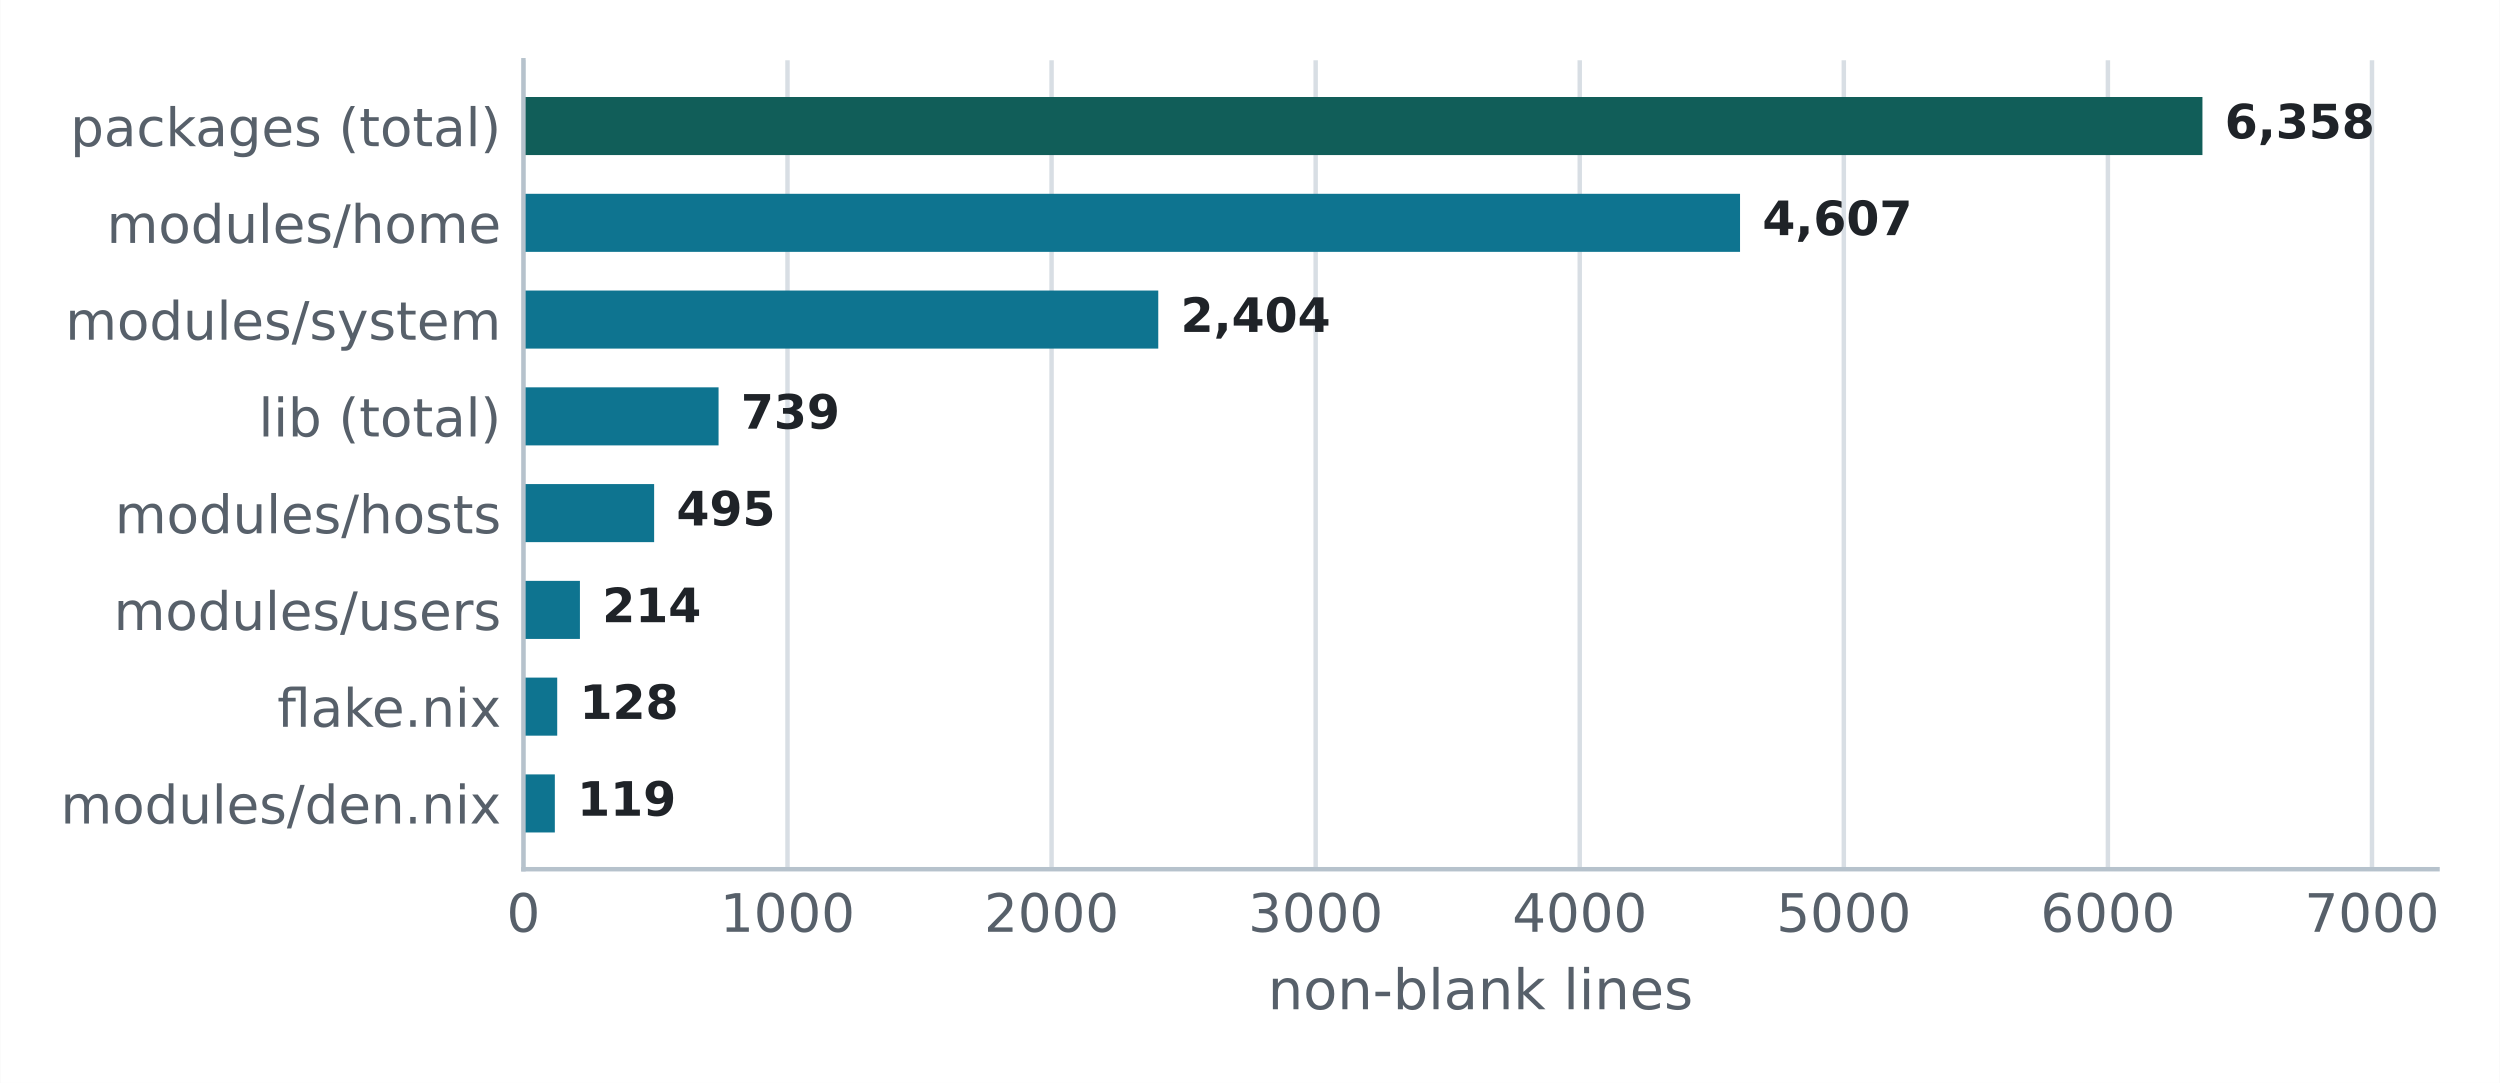
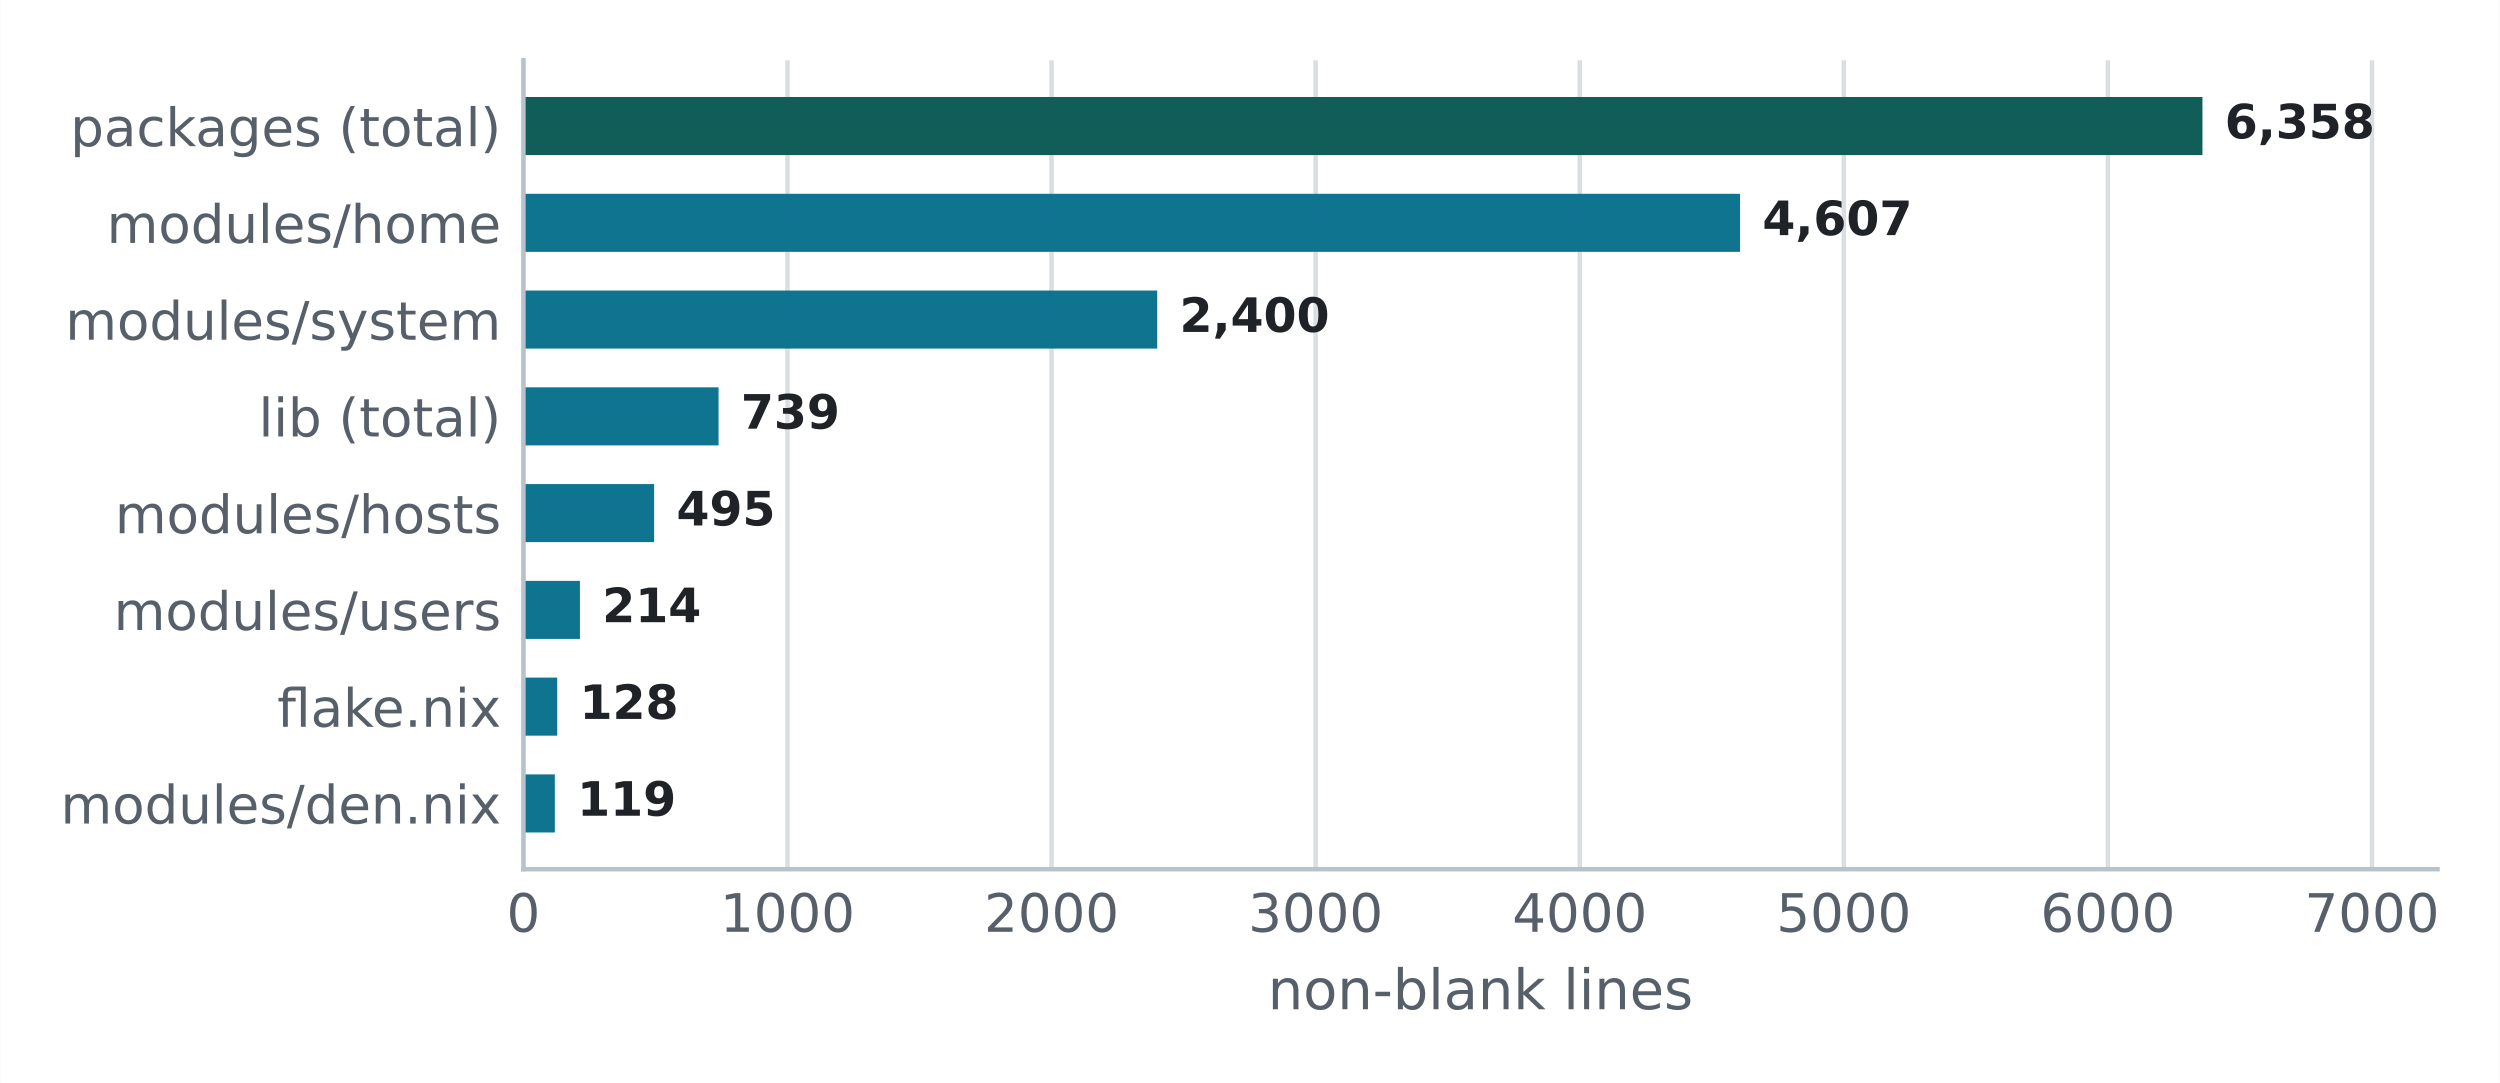
<svg xmlns="http://www.w3.org/2000/svg" xmlns:xlink="http://www.w3.org/1999/xlink" width="995" height="431" viewBox="0 0 447.937 194.078" version="1.1">
  <defs>
    <style type="text/css">*{stroke-linejoin: round; stroke-linecap: butt}</style>
  </defs>
  <g id="figure_1">
    <g id="patch_1">
      <path d="M 0 194.078  L 447.937 194.078  L 447.937 0  L 0 0  z " style="fill: #ffffff" />
    </g>
    <g id="axes_1">
      <g id="patch_2">
        <path d="M 93.751 155.778  L 436.791 155.778  L 436.791 10.8  L 93.751 10.8  z " style="fill: #ffffff" />
      </g>
      <g id="matplotlib.axis_1">
        <g id="xtick_1">
          <g id="line2d_1">
            <path d="M 93.751 155.778  L 93.751 10.8  " clip-path="url(#p4f550c6e6d)" style="fill: none; stroke: #d8dee4; stroke-width: 0.8; stroke-linecap: square" />
          </g>
          <g id="line2d_2" />
          <g id="text_1">
            <g style="fill: #57606a" transform="translate(90.72875 166.9954) scale(0.095 -0.095)">
              <defs>
                <path id="DejaVuSans-13" d="M 2034 4250  Q 1547 4250 1301 3770  Q 1056 3291 1056 2328  Q 1056 1369 1301 889  Q 1547 409 2034 409  Q 2525 409 2770 889  Q 3016 1369 3016 2328  Q 3016 3291 2770 3770  Q 2525 4250 2034 4250  z M 2034 4750  Q 2819 4750 3233 4129  Q 3647 3509 3647 2328  Q 3647 1150 3233 529  Q 2819 -91 2034 -91  Q 1250 -91 836 529  Q 422 1150 422 2328  Q 422 3509 836 4129  Q 1250 4750 2034 4750  z " transform="scale(0.015625)" />
              </defs>
              <use xlink:href="#DejaVuSans-13" />
            </g>
          </g>
        </g>
        <g id="xtick_2">
          <g id="line2d_3">
            <path d="M 141.079 155.778  L 141.079 10.8  " clip-path="url(#p4f550c6e6d)" style="fill: none; stroke: #d8dee4; stroke-width: 0.8; stroke-linecap: square" />
          </g>
          <g id="line2d_4" />
          <g id="text_2">
            <g style="fill: #57606a" transform="translate(128.9903 166.9954) scale(0.095 -0.095)">
              <defs>
                <path id="DejaVuSans-14" d="M 794 531  L 1825 531  L 1825 4091  L 703 3866  L 703 4441  L 1819 4666  L 2450 4666  L 2450 531  L 3481 531  L 3481 0  L 794 0  L 794 531  z " transform="scale(0.015625)" />
              </defs>
              <use xlink:href="#DejaVuSans-14" />
              <use xlink:href="#DejaVuSans-13" transform="translate(63.625 0)" />
              <use xlink:href="#DejaVuSans-13" transform="translate(127.25 0)" />
              <use xlink:href="#DejaVuSans-13" transform="translate(190.875 0)" />
            </g>
          </g>
        </g>
        <g id="xtick_3">
          <g id="line2d_5">
            <path d="M 188.407 155.778  L 188.407 10.8  " clip-path="url(#p4f550c6e6d)" style="fill: none; stroke: #d8dee4; stroke-width: 0.8; stroke-linecap: square" />
          </g>
          <g id="line2d_6" />
          <g id="text_3">
            <g style="fill: #57606a" transform="translate(176.3185 166.9954) scale(0.095 -0.095)">
              <defs>
                <path id="DejaVuSans-15" d="M 1228 531  L 3431 531  L 3431 0  L 469 0  L 469 531  Q 828 903 1448 1529  Q 2069 2156 2228 2338  Q 2531 2678 2651 2914  Q 2772 3150 2772 3378  Q 2772 3750 2511 3984  Q 2250 4219 1831 4219  Q 1534 4219 1204 4116  Q 875 4013 500 3803  L 500 4441  Q 881 4594 1212 4672  Q 1544 4750 1819 4750  Q 2544 4750 2975 4387  Q 3406 4025 3406 3419  Q 3406 3131 3298 2873  Q 3191 2616 2906 2266  Q 2828 2175 2409 1742  Q 1991 1309 1228 531  z " transform="scale(0.015625)" />
              </defs>
              <use xlink:href="#DejaVuSans-15" />
              <use xlink:href="#DejaVuSans-13" transform="translate(63.625 0)" />
              <use xlink:href="#DejaVuSans-13" transform="translate(127.25 0)" />
              <use xlink:href="#DejaVuSans-13" transform="translate(190.875 0)" />
            </g>
          </g>
        </g>
        <g id="xtick_4">
          <g id="line2d_7">
            <path d="M 235.735 155.778  L 235.735 10.8  " clip-path="url(#p4f550c6e6d)" style="fill: none; stroke: #d8dee4; stroke-width: 0.8; stroke-linecap: square" />
          </g>
          <g id="line2d_8" />
          <g id="text_4">
            <g style="fill: #57606a" transform="translate(223.6466 166.9954) scale(0.095 -0.095)">
              <defs>
                <path id="DejaVuSans-16" d="M 2597 2516  Q 3050 2419 3304 2112  Q 3559 1806 3559 1356  Q 3559 666 3084 287  Q 2609 -91 1734 -91  Q 1441 -91 1130 -33  Q 819 25 488 141  L 488 750  Q 750 597 1062 519  Q 1375 441 1716 441  Q 2309 441 2620 675  Q 2931 909 2931 1356  Q 2931 1769 2642 2001  Q 2353 2234 1838 2234  L 1294 2234  L 1294 2753  L 1863 2753  Q 2328 2753 2575 2939  Q 2822 3125 2822 3475  Q 2822 3834 2567 4026  Q 2313 4219 1838 4219  Q 1578 4219 1281 4162  Q 984 4106 628 3988  L 628 4550  Q 988 4650 1302 4700  Q 1616 4750 1894 4750  Q 2613 4750 3031 4423  Q 3450 4097 3450 3541  Q 3450 3153 3228 2886  Q 3006 2619 2597 2516  z " transform="scale(0.015625)" />
              </defs>
              <use xlink:href="#DejaVuSans-16" />
              <use xlink:href="#DejaVuSans-13" transform="translate(63.625 0)" />
              <use xlink:href="#DejaVuSans-13" transform="translate(127.25 0)" />
              <use xlink:href="#DejaVuSans-13" transform="translate(190.875 0)" />
            </g>
          </g>
        </g>
        <g id="xtick_5">
          <g id="line2d_9">
            <path d="M 283.063 155.778  L 283.063 10.8  " clip-path="url(#p4f550c6e6d)" style="fill: none; stroke: #d8dee4; stroke-width: 0.8; stroke-linecap: square" />
          </g>
          <g id="line2d_10" />
          <g id="text_5">
            <g style="fill: #57606a" transform="translate(270.9747 166.9954) scale(0.095 -0.095)">
              <defs>
                <path id="DejaVuSans-17" d="M 2419 4116  L 825 1625  L 2419 1625  L 2419 4116  z M 2253 4666  L 3047 4666  L 3047 1625  L 3713 1625  L 3713 1100  L 3047 1100  L 3047 0  L 2419 0  L 2419 1100  L 313 1100  L 313 1709  L 2253 4666  z " transform="scale(0.015625)" />
              </defs>
              <use xlink:href="#DejaVuSans-17" />
              <use xlink:href="#DejaVuSans-13" transform="translate(63.625 0)" />
              <use xlink:href="#DejaVuSans-13" transform="translate(127.25 0)" />
              <use xlink:href="#DejaVuSans-13" transform="translate(190.875 0)" />
            </g>
          </g>
        </g>
        <g id="xtick_6">
          <g id="line2d_11">
            <path d="M 330.392 155.778  L 330.392 10.8  " clip-path="url(#p4f550c6e6d)" style="fill: none; stroke: #d8dee4; stroke-width: 0.8; stroke-linecap: square" />
          </g>
          <g id="line2d_12" />
          <g id="text_6">
            <g style="fill: #57606a" transform="translate(318.3029 166.9954) scale(0.095 -0.095)">
              <defs>
                <path id="DejaVuSans-18" d="M 691 4666  L 3169 4666  L 3169 4134  L 1269 4134  L 1269 2991  Q 1406 3038 1543 3061  Q 1681 3084 1819 3084  Q 2600 3084 3056 2656  Q 3513 2228 3513 1497  Q 3513 744 3044 326  Q 2575 -91 1722 -91  Q 1428 -91 1123 -41  Q 819 9 494 109  L 494 744  Q 775 591 1075 516  Q 1375 441 1709 441  Q 2250 441 2565 725  Q 2881 1009 2881 1497  Q 2881 1984 2565 2268  Q 2250 2553 1709 2553  Q 1456 2553 1204 2497  Q 953 2441 691 2322  L 691 4666  z " transform="scale(0.015625)" />
              </defs>
              <use xlink:href="#DejaVuSans-18" />
              <use xlink:href="#DejaVuSans-13" transform="translate(63.625 0)" />
              <use xlink:href="#DejaVuSans-13" transform="translate(127.25 0)" />
              <use xlink:href="#DejaVuSans-13" transform="translate(190.875 0)" />
            </g>
          </g>
        </g>
        <g id="xtick_7">
          <g id="line2d_13">
            <path d="M 377.72 155.778  L 377.72 10.8  " clip-path="url(#p4f550c6e6d)" style="fill: none; stroke: #d8dee4; stroke-width: 0.8; stroke-linecap: square" />
          </g>
          <g id="line2d_14" />
          <g id="text_7">
            <g style="fill: #57606a" transform="translate(365.631 166.9954) scale(0.095 -0.095)">
              <defs>
                <path id="DejaVuSans-19" d="M 2113 2584  Q 1688 2584 1439 2293  Q 1191 2003 1191 1497  Q 1191 994 1439 701  Q 1688 409 2113 409  Q 2538 409 2786 701  Q 3034 994 3034 1497  Q 3034 2003 2786 2293  Q 2538 2584 2113 2584  z M 3366 4563  L 3366 3988  Q 3128 4100 2886 4159  Q 2644 4219 2406 4219  Q 1781 4219 1451 3797  Q 1122 3375 1075 2522  Q 1259 2794 1537 2939  Q 1816 3084 2150 3084  Q 2853 3084 3261 2657  Q 3669 2231 3669 1497  Q 3669 778 3244 343  Q 2819 -91 2113 -91  Q 1303 -91 875 529  Q 447 1150 447 2328  Q 447 3434 972 4092  Q 1497 4750 2381 4750  Q 2619 4750 2861 4703  Q 3103 4656 3366 4563  z " transform="scale(0.015625)" />
              </defs>
              <use xlink:href="#DejaVuSans-19" />
              <use xlink:href="#DejaVuSans-13" transform="translate(63.625 0)" />
              <use xlink:href="#DejaVuSans-13" transform="translate(127.25 0)" />
              <use xlink:href="#DejaVuSans-13" transform="translate(190.875 0)" />
            </g>
          </g>
        </g>
        <g id="xtick_8">
          <g id="line2d_15">
            <path d="M 425.048 155.778  L 425.048 10.8  " clip-path="url(#p4f550c6e6d)" style="fill: none; stroke: #d8dee4; stroke-width: 0.8; stroke-linecap: square" />
          </g>
          <g id="line2d_16" />
          <g id="text_8">
            <g style="fill: #57606a" transform="translate(412.9591 166.9954) scale(0.095 -0.095)">
              <defs>
                <path id="DejaVuSans-1a" d="M 525 4666  L 3525 4666  L 3525 4397  L 1831 0  L 1172 0  L 2766 4134  L 525 4134  L 525 4666  z " transform="scale(0.015625)" />
              </defs>
              <use xlink:href="#DejaVuSans-1a" />
              <use xlink:href="#DejaVuSans-13" transform="translate(63.625 0)" />
              <use xlink:href="#DejaVuSans-13" transform="translate(127.25 0)" />
              <use xlink:href="#DejaVuSans-13" transform="translate(190.875 0)" />
            </g>
          </g>
        </g>
        <g id="text_9">
          <g style="fill: #57606a" transform="translate(227.1616 180.8761) scale(0.1 -0.1)">
            <defs>
              <path id="DejaVuSans-51" d="M 3513 2113  L 3513 0  L 2938 0  L 2938 2094  Q 2938 2591 2744 2837  Q 2550 3084 2163 3084  Q 1697 3084 1428 2787  Q 1159 2491 1159 1978  L 1159 0  L 581 0  L 581 3500  L 1159 3500  L 1159 2956  Q 1366 3272 1645 3428  Q 1925 3584 2291 3584  Q 2894 3584 3203 3211  Q 3513 2838 3513 2113  z " transform="scale(0.015625)" />
              <path id="DejaVuSans-52" d="M 1959 3097  Q 1497 3097 1228 2736  Q 959 2375 959 1747  Q 959 1119 1226 758  Q 1494 397 1959 397  Q 2419 397 2687 759  Q 2956 1122 2956 1747  Q 2956 2369 2687 2733  Q 2419 3097 1959 3097  z M 1959 3584  Q 2709 3584 3137 3096  Q 3566 2609 3566 1747  Q 3566 888 3137 398  Q 2709 -91 1959 -91  Q 1206 -91 779 398  Q 353 888 353 1747  Q 353 2609 779 3096  Q 1206 3584 1959 3584  z " transform="scale(0.015625)" />
              <path id="DejaVuSans-10" d="M 313 2009  L 1997 2009  L 1997 1497  L 313 1497  L 313 2009  z " transform="scale(0.015625)" />
              <path id="DejaVuSans-45" d="M 3116 1747  Q 3116 2381 2855 2742  Q 2594 3103 2138 3103  Q 1681 3103 1420 2742  Q 1159 2381 1159 1747  Q 1159 1113 1420 752  Q 1681 391 2138 391  Q 2594 391 2855 752  Q 3116 1113 3116 1747  z M 1159 2969  Q 1341 3281 1617 3432  Q 1894 3584 2278 3584  Q 2916 3584 3314 3078  Q 3713 2572 3713 1747  Q 3713 922 3314 415  Q 2916 -91 2278 -91  Q 1894 -91 1617 61  Q 1341 213 1159 525  L 1159 0  L 581 0  L 581 4863  L 1159 4863  L 1159 2969  z " transform="scale(0.015625)" />
              <path id="DejaVuSans-4f" d="M 603 4863  L 1178 4863  L 1178 0  L 603 0  L 603 4863  z " transform="scale(0.015625)" />
              <path id="DejaVuSans-44" d="M 2194 1759  Q 1497 1759 1228 1600  Q 959 1441 959 1056  Q 959 750 1161 570  Q 1363 391 1709 391  Q 2188 391 2477 730  Q 2766 1069 2766 1631  L 2766 1759  L 2194 1759  z M 3341 1997  L 3341 0  L 2766 0  L 2766 531  Q 2569 213 2275 61  Q 1981 -91 1556 -91  Q 1019 -91 701 211  Q 384 513 384 1019  Q 384 1609 779 1909  Q 1175 2209 1959 2209  L 2766 2209  L 2766 2266  Q 2766 2663 2505 2880  Q 2244 3097 1772 3097  Q 1472 3097 1187 3025  Q 903 2953 641 2809  L 641 3341  Q 956 3463 1253 3523  Q 1550 3584 1831 3584  Q 2591 3584 2966 3190  Q 3341 2797 3341 1997  z " transform="scale(0.015625)" />
              <path id="DejaVuSans-4e" d="M 581 4863  L 1159 4863  L 1159 1991  L 2875 3500  L 3609 3500  L 1753 1863  L 3688 0  L 2938 0  L 1159 1709  L 1159 0  L 581 0  L 581 4863  z " transform="scale(0.015625)" />
              <path id="DejaVuSans-3" transform="scale(0.015625)" />
              <path id="DejaVuSans-4c" d="M 603 3500  L 1178 3500  L 1178 0  L 603 0  L 603 3500  z M 603 4863  L 1178 4863  L 1178 4134  L 603 4134  L 603 4863  z " transform="scale(0.015625)" />
              <path id="DejaVuSans-48" d="M 3597 1894  L 3597 1613  L 953 1613  Q 991 1019 1311 708  Q 1631 397 2203 397  Q 2534 397 2845 478  Q 3156 559 3463 722  L 3463 178  Q 3153 47 2828 -22  Q 2503 -91 2169 -91  Q 1331 -91 842 396  Q 353 884 353 1716  Q 353 2575 817 3079  Q 1281 3584 2069 3584  Q 2775 3584 3186 3129  Q 3597 2675 3597 1894  z M 3022 2063  Q 3016 2534 2758 2815  Q 2500 3097 2075 3097  Q 1594 3097 1305 2825  Q 1016 2553 972 2059  L 3022 2063  z " transform="scale(0.015625)" />
              <path id="DejaVuSans-56" d="M 2834 3397  L 2834 2853  Q 2591 2978 2328 3040  Q 2066 3103 1784 3103  Q 1356 3103 1142 2972  Q 928 2841 928 2578  Q 928 2378 1081 2264  Q 1234 2150 1697 2047  L 1894 2003  Q 2506 1872 2764 1633  Q 3022 1394 3022 966  Q 3022 478 2636 193  Q 2250 -91 1575 -91  Q 1294 -91 989 -36  Q 684 19 347 128  L 347 722  Q 666 556 975 473  Q 1284 391 1588 391  Q 1994 391 2212 530  Q 2431 669 2431 922  Q 2431 1156 2273 1281  Q 2116 1406 1581 1522  L 1381 1569  Q 847 1681 609 1914  Q 372 2147 372 2553  Q 372 3047 722 3315  Q 1072 3584 1716 3584  Q 2034 3584 2315 3537  Q 2597 3491 2834 3397  z " transform="scale(0.015625)" />
            </defs>
            <use xlink:href="#DejaVuSans-51" />
            <use xlink:href="#DejaVuSans-52" transform="translate(63.375 0)" />
            <use xlink:href="#DejaVuSans-51" transform="translate(124.5625 0)" />
            <use xlink:href="#DejaVuSans-10" transform="translate(187.9375 0)" />
            <use xlink:href="#DejaVuSans-45" transform="translate(224.0156 0)" />
            <use xlink:href="#DejaVuSans-4f" transform="translate(287.5 0)" />
            <use xlink:href="#DejaVuSans-44" transform="translate(315.2812 0)" />
            <use xlink:href="#DejaVuSans-51" transform="translate(376.5625 0)" />
            <use xlink:href="#DejaVuSans-4e" transform="translate(439.9375 0)" />
            <use xlink:href="#DejaVuSans-3" transform="translate(497.8438 0)" />
            <use xlink:href="#DejaVuSans-4f" transform="translate(529.625 0)" />
            <use xlink:href="#DejaVuSans-4c" transform="translate(557.4062 0)" />
            <use xlink:href="#DejaVuSans-51" transform="translate(585.1875 0)" />
            <use xlink:href="#DejaVuSans-48" transform="translate(648.5625 0)" />
            <use xlink:href="#DejaVuSans-56" transform="translate(710.0938 0)" />
          </g>
        </g>
      </g>
      <g id="matplotlib.axis_2">
        <g id="ytick_1">
          <g id="line2d_17" />
          <g id="text_10">
            <g style="fill: #57606a" transform="translate(10.8 147.5945) scale(0.095 -0.095)">
              <defs>
                <path id="DejaVuSans-50" d="M 3328 2828  Q 3544 3216 3844 3400  Q 4144 3584 4550 3584  Q 5097 3584 5394 3201  Q 5691 2819 5691 2113  L 5691 0  L 5113 0  L 5113 2094  Q 5113 2597 4934 2840  Q 4756 3084 4391 3084  Q 3944 3084 3684 2787  Q 3425 2491 3425 1978  L 3425 0  L 2847 0  L 2847 2094  Q 2847 2600 2669 2842  Q 2491 3084 2119 3084  Q 1678 3084 1418 2786  Q 1159 2488 1159 1978  L 1159 0  L 581 0  L 581 3500  L 1159 3500  L 1159 2956  Q 1356 3278 1631 3431  Q 1906 3584 2284 3584  Q 2666 3584 2933 3390  Q 3200 3197 3328 2828  z " transform="scale(0.015625)" />
                <path id="DejaVuSans-47" d="M 2906 2969  L 2906 4863  L 3481 4863  L 3481 0  L 2906 0  L 2906 525  Q 2725 213 2448 61  Q 2172 -91 1784 -91  Q 1150 -91 751 415  Q 353 922 353 1747  Q 353 2572 751 3078  Q 1150 3584 1784 3584  Q 2172 3584 2448 3432  Q 2725 3281 2906 2969  z M 947 1747  Q 947 1113 1208 752  Q 1469 391 1925 391  Q 2381 391 2643 752  Q 2906 1113 2906 1747  Q 2906 2381 2643 2742  Q 2381 3103 1925 3103  Q 1469 3103 1208 2742  Q 947 2381 947 1747  z " transform="scale(0.015625)" />
                <path id="DejaVuSans-58" d="M 544 1381  L 544 3500  L 1119 3500  L 1119 1403  Q 1119 906 1312 657  Q 1506 409 1894 409  Q 2359 409 2629 706  Q 2900 1003 2900 1516  L 2900 3500  L 3475 3500  L 3475 0  L 2900 0  L 2900 538  Q 2691 219 2414 64  Q 2138 -91 1772 -91  Q 1169 -91 856 284  Q 544 659 544 1381  z M 1991 3584  L 1991 3584  z " transform="scale(0.015625)" />
                <path id="DejaVuSans-12" d="M 1625 4666  L 2156 4666  L 531 -594  L 0 -594  L 1625 4666  z " transform="scale(0.015625)" />
                <path id="DejaVuSans-11" d="M 684 794  L 1344 794  L 1344 0  L 684 0  L 684 794  z " transform="scale(0.015625)" />
                <path id="DejaVuSans-5b" d="M 3513 3500  L 2247 1797  L 3578 0  L 2900 0  L 1881 1375  L 863 0  L 184 0  L 1544 1831  L 300 3500  L 978 3500  L 1906 2253  L 2834 3500  L 3513 3500  z " transform="scale(0.015625)" />
              </defs>
              <use xlink:href="#DejaVuSans-50" />
              <use xlink:href="#DejaVuSans-52" transform="translate(97.40625 0)" />
              <use xlink:href="#DejaVuSans-47" transform="translate(158.5938 0)" />
              <use xlink:href="#DejaVuSans-58" transform="translate(222.0781 0)" />
              <use xlink:href="#DejaVuSans-4f" transform="translate(285.4531 0)" />
              <use xlink:href="#DejaVuSans-48" transform="translate(313.2344 0)" />
              <use xlink:href="#DejaVuSans-56" transform="translate(374.7656 0)" />
              <use xlink:href="#DejaVuSans-12" transform="translate(426.8594 0)" />
              <use xlink:href="#DejaVuSans-47" transform="translate(460.5469 0)" />
              <use xlink:href="#DejaVuSans-48" transform="translate(524.0312 0)" />
              <use xlink:href="#DejaVuSans-51" transform="translate(585.5625 0)" />
              <use xlink:href="#DejaVuSans-11" transform="translate(648.9375 0)" />
              <use xlink:href="#DejaVuSans-51" transform="translate(680.7188 0)" />
              <use xlink:href="#DejaVuSans-4c" transform="translate(744.0938 0)" />
              <use xlink:href="#DejaVuSans-5b" transform="translate(771.875 0)" />
            </g>
          </g>
        </g>
        <g id="ytick_2">
          <g id="line2d_18" />
          <g id="text_11">
            <g style="fill: #57606a" transform="translate(49.6357 130.2526) scale(0.095 -0.095)">
              <defs>
                <path id="DejaVuSans-13b0" d="M 1831 4863  L 3431 4863  L 3431 0  L 2853 0  L 2853 4384  L 1825 4384  Q 1516 4384 1395 4259  Q 1275 4134 1275 3809  L 1275 3500  L 2222 3500  L 2222 3053  L 1275 3053  L 1275 0  L 697 0  L 697 3053  L 147 3053  L 147 3500  L 697 3500  L 697 3744  Q 697 4328 969 4595  Q 1241 4863 1831 4863  z " transform="scale(0.015625)" />
              </defs>
              <use xlink:href="#DejaVuSans-13b0" />
              <use xlink:href="#DejaVuSans-44" transform="translate(62.98438 0)" />
              <use xlink:href="#DejaVuSans-4e" transform="translate(124.2656 0)" />
              <use xlink:href="#DejaVuSans-48" transform="translate(178.6094 0)" />
              <use xlink:href="#DejaVuSans-11" transform="translate(240.1406 0)" />
              <use xlink:href="#DejaVuSans-51" transform="translate(271.9219 0)" />
              <use xlink:href="#DejaVuSans-4c" transform="translate(335.2969 0)" />
              <use xlink:href="#DejaVuSans-5b" transform="translate(363.0781 0)" />
            </g>
          </g>
        </g>
        <g id="ytick_3">
          <g id="line2d_19" />
          <g id="text_12">
            <g style="fill: #57606a" transform="translate(20.32969 112.9108) scale(0.095 -0.095)">
              <defs>
                <path id="DejaVuSans-55" d="M 2631 2963  Q 2534 3019 2420 3045  Q 2306 3072 2169 3072  Q 1681 3072 1420 2755  Q 1159 2438 1159 1844  L 1159 0  L 581 0  L 581 3500  L 1159 3500  L 1159 2956  Q 1341 3275 1631 3429  Q 1922 3584 2338 3584  Q 2397 3584 2469 3576  Q 2541 3569 2628 3553  L 2631 2963  z " transform="scale(0.015625)" />
              </defs>
              <use xlink:href="#DejaVuSans-50" />
              <use xlink:href="#DejaVuSans-52" transform="translate(97.40625 0)" />
              <use xlink:href="#DejaVuSans-47" transform="translate(158.5938 0)" />
              <use xlink:href="#DejaVuSans-58" transform="translate(222.0781 0)" />
              <use xlink:href="#DejaVuSans-4f" transform="translate(285.4531 0)" />
              <use xlink:href="#DejaVuSans-48" transform="translate(313.2344 0)" />
              <use xlink:href="#DejaVuSans-56" transform="translate(374.7656 0)" />
              <use xlink:href="#DejaVuSans-12" transform="translate(426.8594 0)" />
              <use xlink:href="#DejaVuSans-58" transform="translate(460.5469 0)" />
              <use xlink:href="#DejaVuSans-56" transform="translate(523.9219 0)" />
              <use xlink:href="#DejaVuSans-48" transform="translate(576.0156 0)" />
              <use xlink:href="#DejaVuSans-55" transform="translate(637.5469 0)" />
              <use xlink:href="#DejaVuSans-56" transform="translate(678.6562 0)" />
            </g>
          </g>
        </g>
        <g id="ytick_4">
          <g id="line2d_20" />
          <g id="text_13">
            <g style="fill: #57606a" transform="translate(20.54344 95.569) scale(0.095 -0.095)">
              <defs>
                <path id="DejaVuSans-4b" d="M 3513 2113  L 3513 0  L 2938 0  L 2938 2094  Q 2938 2591 2744 2837  Q 2550 3084 2163 3084  Q 1697 3084 1428 2787  Q 1159 2491 1159 1978  L 1159 0  L 581 0  L 581 4863  L 1159 4863  L 1159 2956  Q 1366 3272 1645 3428  Q 1925 3584 2291 3584  Q 2894 3584 3203 3211  Q 3513 2838 3513 2113  z " transform="scale(0.015625)" />
                <path id="DejaVuSans-57" d="M 1172 4494  L 1172 3500  L 2356 3500  L 2356 3053  L 1172 3053  L 1172 1153  Q 1172 725 1289 603  Q 1406 481 1766 481  L 2356 481  L 2356 0  L 1766 0  Q 1100 0 847 248  Q 594 497 594 1153  L 594 3053  L 172 3053  L 172 3500  L 594 3500  L 594 4494  L 1172 4494  z " transform="scale(0.015625)" />
              </defs>
              <use xlink:href="#DejaVuSans-50" />
              <use xlink:href="#DejaVuSans-52" transform="translate(97.40625 0)" />
              <use xlink:href="#DejaVuSans-47" transform="translate(158.5938 0)" />
              <use xlink:href="#DejaVuSans-58" transform="translate(222.0781 0)" />
              <use xlink:href="#DejaVuSans-4f" transform="translate(285.4531 0)" />
              <use xlink:href="#DejaVuSans-48" transform="translate(313.2344 0)" />
              <use xlink:href="#DejaVuSans-56" transform="translate(374.7656 0)" />
              <use xlink:href="#DejaVuSans-12" transform="translate(426.8594 0)" />
              <use xlink:href="#DejaVuSans-4b" transform="translate(460.5469 0)" />
              <use xlink:href="#DejaVuSans-52" transform="translate(523.9219 0)" />
              <use xlink:href="#DejaVuSans-56" transform="translate(585.1094 0)" />
              <use xlink:href="#DejaVuSans-57" transform="translate(637.2031 0)" />
              <use xlink:href="#DejaVuSans-56" transform="translate(676.4062 0)" />
            </g>
          </g>
        </g>
        <g id="ytick_5">
          <g id="line2d_21" />
          <g id="text_14">
            <g style="fill: #57606a" transform="translate(46.28695 78.22717) scale(0.095 -0.095)">
              <defs>
                <path id="DejaVuSans-b" d="M 1984 4856  Q 1566 4138 1362 3434  Q 1159 2731 1159 2009  Q 1159 1288 1364 580  Q 1569 -128 1984 -844  L 1484 -844  Q 1016 -109 783 600  Q 550 1309 550 2009  Q 550 2706 781 3412  Q 1013 4119 1484 4856  L 1984 4856  z " transform="scale(0.015625)" />
                <path id="DejaVuSans-c" d="M 513 4856  L 1013 4856  Q 1481 4119 1714 3412  Q 1947 2706 1947 2009  Q 1947 1309 1714 600  Q 1481 -109 1013 -844  L 513 -844  Q 928 -128 1133 580  Q 1338 1288 1338 2009  Q 1338 2731 1133 3434  Q 928 4138 513 4856  z " transform="scale(0.015625)" />
              </defs>
              <use xlink:href="#DejaVuSans-4f" />
              <use xlink:href="#DejaVuSans-4c" transform="translate(27.78125 0)" />
              <use xlink:href="#DejaVuSans-45" transform="translate(55.5625 0)" />
              <use xlink:href="#DejaVuSans-3" transform="translate(119.0469 0)" />
              <use xlink:href="#DejaVuSans-b" transform="translate(150.8281 0)" />
              <use xlink:href="#DejaVuSans-57" transform="translate(189.8438 0)" />
              <use xlink:href="#DejaVuSans-52" transform="translate(229.0469 0)" />
              <use xlink:href="#DejaVuSans-57" transform="translate(290.2344 0)" />
              <use xlink:href="#DejaVuSans-44" transform="translate(329.4375 0)" />
              <use xlink:href="#DejaVuSans-4f" transform="translate(390.7188 0)" />
              <use xlink:href="#DejaVuSans-c" transform="translate(418.5 0)" />
            </g>
          </g>
        </g>
        <g id="ytick_6">
          <g id="line2d_22" />
          <g id="text_15">
            <g style="fill: #57606a" transform="translate(11.655 60.88535) scale(0.095 -0.095)">
              <defs>
                <path id="DejaVuSans-5c" d="M 2059 -325  Q 1816 -950 1584 -1140  Q 1353 -1331 966 -1331  L 506 -1331  L 506 -850  L 844 -850  Q 1081 -850 1212 -737  Q 1344 -625 1503 -206  L 1606 56  L 191 3500  L 800 3500  L 1894 763  L 2988 3500  L 3597 3500  L 2059 -325  z " transform="scale(0.015625)" />
              </defs>
              <use xlink:href="#DejaVuSans-50" />
              <use xlink:href="#DejaVuSans-52" transform="translate(97.40625 0)" />
              <use xlink:href="#DejaVuSans-47" transform="translate(158.5938 0)" />
              <use xlink:href="#DejaVuSans-58" transform="translate(222.0781 0)" />
              <use xlink:href="#DejaVuSans-4f" transform="translate(285.4531 0)" />
              <use xlink:href="#DejaVuSans-48" transform="translate(313.2344 0)" />
              <use xlink:href="#DejaVuSans-56" transform="translate(374.7656 0)" />
              <use xlink:href="#DejaVuSans-12" transform="translate(426.8594 0)" />
              <use xlink:href="#DejaVuSans-56" transform="translate(460.5469 0)" />
              <use xlink:href="#DejaVuSans-5c" transform="translate(512.6406 0)" />
              <use xlink:href="#DejaVuSans-56" transform="translate(571.8281 0)" />
              <use xlink:href="#DejaVuSans-57" transform="translate(623.9219 0)" />
              <use xlink:href="#DejaVuSans-48" transform="translate(663.125 0)" />
              <use xlink:href="#DejaVuSans-50" transform="translate(724.6562 0)" />
            </g>
          </g>
        </g>
        <g id="ytick_7">
          <g id="line2d_23" />
          <g id="text_16">
            <g style="fill: #57606a" transform="translate(19.06648 43.54352) scale(0.095 -0.095)">
              <use xlink:href="#DejaVuSans-50" />
              <use xlink:href="#DejaVuSans-52" transform="translate(97.40625 0)" />
              <use xlink:href="#DejaVuSans-47" transform="translate(158.5938 0)" />
              <use xlink:href="#DejaVuSans-58" transform="translate(222.0781 0)" />
              <use xlink:href="#DejaVuSans-4f" transform="translate(285.4531 0)" />
              <use xlink:href="#DejaVuSans-48" transform="translate(313.2344 0)" />
              <use xlink:href="#DejaVuSans-56" transform="translate(374.7656 0)" />
              <use xlink:href="#DejaVuSans-12" transform="translate(426.8594 0)" />
              <use xlink:href="#DejaVuSans-4b" transform="translate(460.5469 0)" />
              <use xlink:href="#DejaVuSans-52" transform="translate(523.9219 0)" />
              <use xlink:href="#DejaVuSans-50" transform="translate(585.1094 0)" />
              <use xlink:href="#DejaVuSans-48" transform="translate(682.5156 0)" />
            </g>
          </g>
        </g>
        <g id="ytick_8">
          <g id="line2d_24" />
          <g id="text_17">
            <g style="fill: #57606a" transform="translate(12.5382 26.2017) scale(0.095 -0.095)">
              <defs>
                <path id="DejaVuSans-53" d="M 1159 525  L 1159 -1331  L 581 -1331  L 581 3500  L 1159 3500  L 1159 2969  Q 1341 3281 1617 3432  Q 1894 3584 2278 3584  Q 2916 3584 3314 3078  Q 3713 2572 3713 1747  Q 3713 922 3314 415  Q 2916 -91 2278 -91  Q 1894 -91 1617 61  Q 1341 213 1159 525  z M 3116 1747  Q 3116 2381 2855 2742  Q 2594 3103 2138 3103  Q 1681 3103 1420 2742  Q 1159 2381 1159 1747  Q 1159 1113 1420 752  Q 1681 391 2138 391  Q 2594 391 2855 752  Q 3116 1113 3116 1747  z " transform="scale(0.015625)" />
                <path id="DejaVuSans-46" d="M 3122 3366  L 3122 2828  Q 2878 2963 2633 3030  Q 2388 3097 2138 3097  Q 1578 3097 1268 2742  Q 959 2388 959 1747  Q 959 1106 1268 751  Q 1578 397 2138 397  Q 2388 397 2633 464  Q 2878 531 3122 666  L 3122 134  Q 2881 22 2623 -34  Q 2366 -91 2075 -91  Q 1284 -91 818 406  Q 353 903 353 1747  Q 353 2603 823 3093  Q 1294 3584 2113 3584  Q 2378 3584 2631 3529  Q 2884 3475 3122 3366  z " transform="scale(0.015625)" />
                <path id="DejaVuSans-4a" d="M 2906 1791  Q 2906 2416 2648 2759  Q 2391 3103 1925 3103  Q 1463 3103 1205 2759  Q 947 2416 947 1791  Q 947 1169 1205 825  Q 1463 481 1925 481  Q 2391 481 2648 825  Q 2906 1169 2906 1791  z M 3481 434  Q 3481 -459 3084 -895  Q 2688 -1331 1869 -1331  Q 1566 -1331 1297 -1286  Q 1028 -1241 775 -1147  L 775 -588  Q 1028 -725 1275 -790  Q 1522 -856 1778 -856  Q 2344 -856 2625 -561  Q 2906 -266 2906 331  L 2906 616  Q 2728 306 2450 153  Q 2172 0 1784 0  Q 1141 0 747 490  Q 353 981 353 1791  Q 353 2603 747 3093  Q 1141 3584 1784 3584  Q 2172 3584 2450 3431  Q 2728 3278 2906 2969  L 2906 3500  L 3481 3500  L 3481 434  z " transform="scale(0.015625)" />
              </defs>
              <use xlink:href="#DejaVuSans-53" />
              <use xlink:href="#DejaVuSans-44" transform="translate(63.48438 0)" />
              <use xlink:href="#DejaVuSans-46" transform="translate(124.7656 0)" />
              <use xlink:href="#DejaVuSans-4e" transform="translate(179.75 0)" />
              <use xlink:href="#DejaVuSans-44" transform="translate(235.9062 0)" />
              <use xlink:href="#DejaVuSans-4a" transform="translate(297.1875 0)" />
              <use xlink:href="#DejaVuSans-48" transform="translate(360.6719 0)" />
              <use xlink:href="#DejaVuSans-56" transform="translate(422.2031 0)" />
              <use xlink:href="#DejaVuSans-3" transform="translate(474.2969 0)" />
              <use xlink:href="#DejaVuSans-b" transform="translate(506.0781 0)" />
              <use xlink:href="#DejaVuSans-57" transform="translate(545.0938 0)" />
              <use xlink:href="#DejaVuSans-52" transform="translate(584.2969 0)" />
              <use xlink:href="#DejaVuSans-57" transform="translate(645.4844 0)" />
              <use xlink:href="#DejaVuSans-44" transform="translate(684.6875 0)" />
              <use xlink:href="#DejaVuSans-4f" transform="translate(745.9688 0)" />
              <use xlink:href="#DejaVuSans-c" transform="translate(773.75 0)" />
            </g>
          </g>
        </g>
      </g>
      <g id="patch_3">
        <path d="M 93.751 149.188  L 99.383 149.188  L 99.383 138.783  L 93.751 138.783  z " clip-path="url(#p4f550c6e6d)" style="fill: #0e7490" />
      </g>
      <g id="patch_4">
        <path d="M 93.751 131.846  L 99.809 131.846  L 99.809 121.441  L 93.751 121.441  z " clip-path="url(#p4f550c6e6d)" style="fill: #0e7490" />
      </g>
      <g id="patch_5">
        <path d="M 93.751 114.504  L 103.879 114.504  L 103.879 104.099  L 93.751 104.099  z " clip-path="url(#p4f550c6e6d)" style="fill: #0e7490" />
      </g>
      <g id="patch_6">
        <path d="M 93.751 97.162  L 117.178 97.162  L 117.178 86.757  L 93.751 86.757  z " clip-path="url(#p4f550c6e6d)" style="fill: #0e7490" />
      </g>
      <g id="patch_7">
        <path d="M 93.751 79.82  L 128.726 79.82  L 128.726 69.415  L 93.751 69.415  z " clip-path="url(#p4f550c6e6d)" style="fill: #0e7490" />
      </g>
      <g id="patch_8">
-         <path d="M 93.751 62.479  L 207.528 62.479  L 207.528 52.074  L 93.751 52.074  z " clip-path="url(#p4f550c6e6d)" style="fill: #0e7490" />
+         <path d="M 93.751 62.479  L 207.338 62.479  L 207.338 52.074  L 93.751 52.074  z " clip-path="url(#p4f550c6e6d)" style="fill: #0e7490" />
      </g>
      <g id="patch_9">
        <path d="M 93.751 45.137  L 311.792 45.137  L 311.792 34.732  L 93.751 34.732  z " clip-path="url(#p4f550c6e6d)" style="fill: #0e7490" />
      </g>
      <g id="patch_10">
        <path d="M 93.751 27.795  L 394.663 27.795  L 394.663 17.39  L 93.751 17.39  z " clip-path="url(#p4f550c6e6d)" style="fill: #115e59" />
      </g>
      <g id="patch_11">
        <path d="M 93.751 155.778  L 93.751 10.8  " style="fill: none; stroke: #b6c2cc; stroke-width: 0.8; stroke-linejoin: miter; stroke-linecap: square" />
      </g>
      <g id="patch_12">
        <path d="M 93.751 155.778  L 436.791 155.778  " style="fill: none; stroke: #b6c2cc; stroke-width: 0.8; stroke-linejoin: miter; stroke-linecap: square" />
      </g>
      <g id="text_18">
        <g style="fill: #1f2328" transform="translate(103.383 146.1932) scale(0.085 -0.085)">
          <defs>
            <path id="DejaVuSans-Bold-14" d="M 750 831  L 1813 831  L 1813 3847  L 722 3622  L 722 4441  L 1806 4666  L 2950 4666  L 2950 831  L 4013 831  L 4013 0  L 750 0  L 750 831  z " transform="scale(0.015625)" />
            <path id="DejaVuSans-Bold-1c" d="M 641 103  L 641 966  Q 928 831 1190 764  Q 1453 697 1709 697  Q 2247 697 2547 995  Q 2847 1294 2900 1881  Q 2688 1725 2447 1647  Q 2206 1569 1925 1569  Q 1209 1569 770 1986  Q 331 2403 331 3084  Q 331 3838 820 4291  Q 1309 4744 2131 4744  Q 3044 4744 3544 4128  Q 4044 3513 4044 2388  Q 4044 1231 3459 570  Q 2875 -91 1856 -91  Q 1528 -91 1228 -42  Q 928 6 641 103  z M 2125 2350  Q 2441 2350 2600 2554  Q 2759 2759 2759 3169  Q 2759 3575 2600 3781  Q 2441 3988 2125 3988  Q 1809 3988 1650 3781  Q 1491 3575 1491 3169  Q 1491 2759 1650 2554  Q 1809 2350 2125 2350  z " transform="scale(0.015625)" />
          </defs>
          <use xlink:href="#DejaVuSans-Bold-14" />
          <use xlink:href="#DejaVuSans-Bold-14" transform="translate(69.57812 0)" />
          <use xlink:href="#DejaVuSans-Bold-1c" transform="translate(139.1562 0)" />
        </g>
      </g>
      <g id="text_19">
        <g style="fill: #1f2328" transform="translate(103.8089 128.8514) scale(0.085 -0.085)">
          <defs>
            <path id="DejaVuSans-Bold-15" d="M 1844 884  L 3897 884  L 3897 0  L 506 0  L 506 884  L 2209 2388  Q 2438 2594 2547 2791  Q 2656 2988 2656 3200  Q 2656 3528 2436 3728  Q 2216 3928 1850 3928  Q 1569 3928 1234 3808  Q 900 3688 519 3450  L 519 4475  Q 925 4609 1322 4679  Q 1719 4750 2100 4750  Q 2938 4750 3402 4381  Q 3866 4013 3866 3353  Q 3866 2972 3669 2642  Q 3472 2313 2841 1759  L 1844 884  z " transform="scale(0.015625)" />
            <path id="DejaVuSans-Bold-1b" d="M 2228 2088  Q 1891 2088 1709 1903  Q 1528 1719 1528 1375  Q 1528 1031 1709 848  Q 1891 666 2228 666  Q 2563 666 2741 848  Q 2919 1031 2919 1375  Q 2919 1722 2741 1905  Q 2563 2088 2228 2088  z M 1350 2484  Q 925 2613 709 2878  Q 494 3144 494 3541  Q 494 4131 934 4440  Q 1375 4750 2228 4750  Q 3075 4750 3515 4442  Q 3956 4134 3956 3541  Q 3956 3144 3739 2878  Q 3522 2613 3097 2484  Q 3572 2353 3814 2058  Q 4056 1763 4056 1313  Q 4056 619 3595 264  Q 3134 -91 2228 -91  Q 1319 -91 855 264  Q 391 619 391 1313  Q 391 1763 633 2058  Q 875 2353 1350 2484  z M 1631 3419  Q 1631 3141 1786 2991  Q 1941 2841 2228 2841  Q 2509 2841 2662 2991  Q 2816 3141 2816 3419  Q 2816 3697 2662 3845  Q 2509 3994 2228 3994  Q 1941 3994 1786 3844  Q 1631 3694 1631 3419  z " transform="scale(0.015625)" />
          </defs>
          <use xlink:href="#DejaVuSans-Bold-14" />
          <use xlink:href="#DejaVuSans-Bold-15" transform="translate(69.57812 0)" />
          <use xlink:href="#DejaVuSans-Bold-1b" transform="translate(139.1562 0)" />
        </g>
      </g>
      <g id="text_20">
        <g style="fill: #1f2328" transform="translate(107.8792 111.5096) scale(0.085 -0.085)">
          <defs>
            <path id="DejaVuSans-Bold-17" d="M 2356 3675  L 1038 1722  L 2356 1722  L 2356 3675  z M 2156 4666  L 3494 4666  L 3494 1722  L 4159 1722  L 4159 850  L 3494 850  L 3494 0  L 2356 0  L 2356 850  L 288 850  L 288 1881  L 2156 4666  z " transform="scale(0.015625)" />
          </defs>
          <use xlink:href="#DejaVuSans-Bold-15" />
          <use xlink:href="#DejaVuSans-Bold-14" transform="translate(69.57812 0)" />
          <use xlink:href="#DejaVuSans-Bold-17" transform="translate(139.1562 0)" />
        </g>
      </g>
      <g id="text_21">
        <g style="fill: #1f2328" transform="translate(121.1784 94.16775) scale(0.085 -0.085)">
          <defs>
            <path id="DejaVuSans-Bold-18" d="M 678 4666  L 3669 4666  L 3669 3781  L 1638 3781  L 1638 3059  Q 1775 3097 1914 3117  Q 2053 3138 2203 3138  Q 3056 3138 3531 2711  Q 4006 2284 4006 1522  Q 4006 766 3489 337  Q 2972 -91 2053 -91  Q 1656 -91 1267 -14  Q 878 63 494 219  L 494 1166  Q 875 947 1217 837  Q 1559 728 1863 728  Q 2300 728 2551 942  Q 2803 1156 2803 1522  Q 2803 1891 2551 2103  Q 2300 2316 1863 2316  Q 1603 2316 1309 2248  Q 1016 2181 678 2041  L 678 4666  z " transform="scale(0.015625)" />
          </defs>
          <use xlink:href="#DejaVuSans-Bold-17" />
          <use xlink:href="#DejaVuSans-Bold-1c" transform="translate(69.57812 0)" />
          <use xlink:href="#DejaVuSans-Bold-18" transform="translate(139.1562 0)" />
        </g>
      </g>
      <g id="text_22">
        <g style="fill: #1f2328" transform="translate(132.7264 76.82592) scale(0.085 -0.085)">
          <defs>
            <path id="DejaVuSans-Bold-1a" d="M 428 4666  L 3944 4666  L 3944 3988  L 2125 0  L 953 0  L 2675 3781  L 428 3781  L 428 4666  z " transform="scale(0.015625)" />
            <path id="DejaVuSans-Bold-16" d="M 2981 2516  Q 3453 2394 3698 2092  Q 3944 1791 3944 1325  Q 3944 631 3412 270  Q 2881 -91 1863 -91  Q 1503 -91 1142 -33  Q 781 25 428 141  L 428 1069  Q 766 900 1098 814  Q 1431 728 1753 728  Q 2231 728 2486 893  Q 2741 1059 2741 1369  Q 2741 1688 2480 1852  Q 2219 2016 1709 2016  L 1228 2016  L 1228 2791  L 1734 2791  Q 2188 2791 2409 2933  Q 2631 3075 2631 3366  Q 2631 3634 2415 3781  Q 2200 3928 1806 3928  Q 1516 3928 1219 3862  Q 922 3797 628 3669  L 628 4550  Q 984 4650 1334 4700  Q 1684 4750 2022 4750  Q 2931 4750 3382 4451  Q 3834 4153 3834 3553  Q 3834 3144 3618 2883  Q 3403 2622 2981 2516  z " transform="scale(0.015625)" />
          </defs>
          <use xlink:href="#DejaVuSans-Bold-1a" />
          <use xlink:href="#DejaVuSans-Bold-16" transform="translate(69.57812 0)" />
          <use xlink:href="#DejaVuSans-Bold-1c" transform="translate(139.1562 0)" />
        </g>
      </g>
      <g id="text_23">
-         <g style="fill: #1f2328" transform="translate(211.5278 59.4841) scale(0.085 -0.085)">
+         <g style="fill: #1f2328" transform="translate(211.3385 59.4841) scale(0.085 -0.085)">
          <defs>
            <path id="DejaVuSans-Bold-f" d="M 653 1209  L 1778 1209  L 1778 256  L 1006 -909  L 341 -909  L 653 256  L 653 1209  z " transform="scale(0.015625)" />
            <path id="DejaVuSans-Bold-13" d="M 2944 2338  Q 2944 3213 2780 3570  Q 2616 3928 2228 3928  Q 1841 3928 1675 3570  Q 1509 3213 1509 2338  Q 1509 1453 1675 1090  Q 1841 728 2228 728  Q 2613 728 2778 1090  Q 2944 1453 2944 2338  z M 4147 2328  Q 4147 1169 3647 539  Q 3147 -91 2228 -91  Q 1306 -91 806 539  Q 306 1169 306 2328  Q 306 3491 806 4120  Q 1306 4750 2228 4750  Q 3147 4750 3647 4120  Q 4147 3491 4147 2328  z " transform="scale(0.015625)" />
          </defs>
          <use xlink:href="#DejaVuSans-Bold-15" />
          <use xlink:href="#DejaVuSans-Bold-f" transform="translate(69.57812 0)" />
          <use xlink:href="#DejaVuSans-Bold-17" transform="translate(107.5625 0)" />
          <use xlink:href="#DejaVuSans-Bold-13" transform="translate(177.1406 0)" />
-           <use xlink:href="#DejaVuSans-Bold-17" transform="translate(246.7188 0)" />
+           <use xlink:href="#DejaVuSans-Bold-13" transform="translate(246.7188 0)" />
        </g>
      </g>
      <g id="text_24">
        <g style="fill: #1f2328" transform="translate(315.7917 42.14227) scale(0.085 -0.085)">
          <defs>
            <path id="DejaVuSans-Bold-19" d="M 2316 2303  Q 2000 2303 1842 2098  Q 1684 1894 1684 1484  Q 1684 1075 1842 870  Q 2000 666 2316 666  Q 2634 666 2792 870  Q 2950 1075 2950 1484  Q 2950 1894 2792 2098  Q 2634 2303 2316 2303  z M 3803 4544  L 3803 3681  Q 3506 3822 3243 3889  Q 2981 3956 2731 3956  Q 2194 3956 1894 3657  Q 1594 3359 1544 2772  Q 1750 2925 1990 3001  Q 2231 3078 2516 3078  Q 3231 3078 3670 2659  Q 4109 2241 4109 1563  Q 4109 813 3618 361  Q 3128 -91 2303 -91  Q 1394 -91 895 523  Q 397 1138 397 2266  Q 397 3422 980 4083  Q 1563 4744 2578 4744  Q 2900 4744 3203 4694  Q 3506 4644 3803 4544  z " transform="scale(0.015625)" />
          </defs>
          <use xlink:href="#DejaVuSans-Bold-17" />
          <use xlink:href="#DejaVuSans-Bold-f" transform="translate(69.57812 0)" />
          <use xlink:href="#DejaVuSans-Bold-19" transform="translate(107.5625 0)" />
          <use xlink:href="#DejaVuSans-Bold-13" transform="translate(177.1406 0)" />
          <use xlink:href="#DejaVuSans-Bold-1a" transform="translate(246.7188 0)" />
        </g>
      </g>
      <g id="text_25">
        <g style="fill: #1f2328" transform="translate(398.6632 24.80045) scale(0.085 -0.085)">
          <use xlink:href="#DejaVuSans-Bold-19" />
          <use xlink:href="#DejaVuSans-Bold-f" transform="translate(69.57812 0)" />
          <use xlink:href="#DejaVuSans-Bold-16" transform="translate(107.5625 0)" />
          <use xlink:href="#DejaVuSans-Bold-18" transform="translate(177.1406 0)" />
          <use xlink:href="#DejaVuSans-Bold-1b" transform="translate(246.7188 0)" />
        </g>
      </g>
    </g>
  </g>
  <defs>
    <clipPath id="p4f550c6e6d">
      <rect x="93.751" y="10.8" width="343.04" height="144.978" />
    </clipPath>
  </defs>
</svg>
